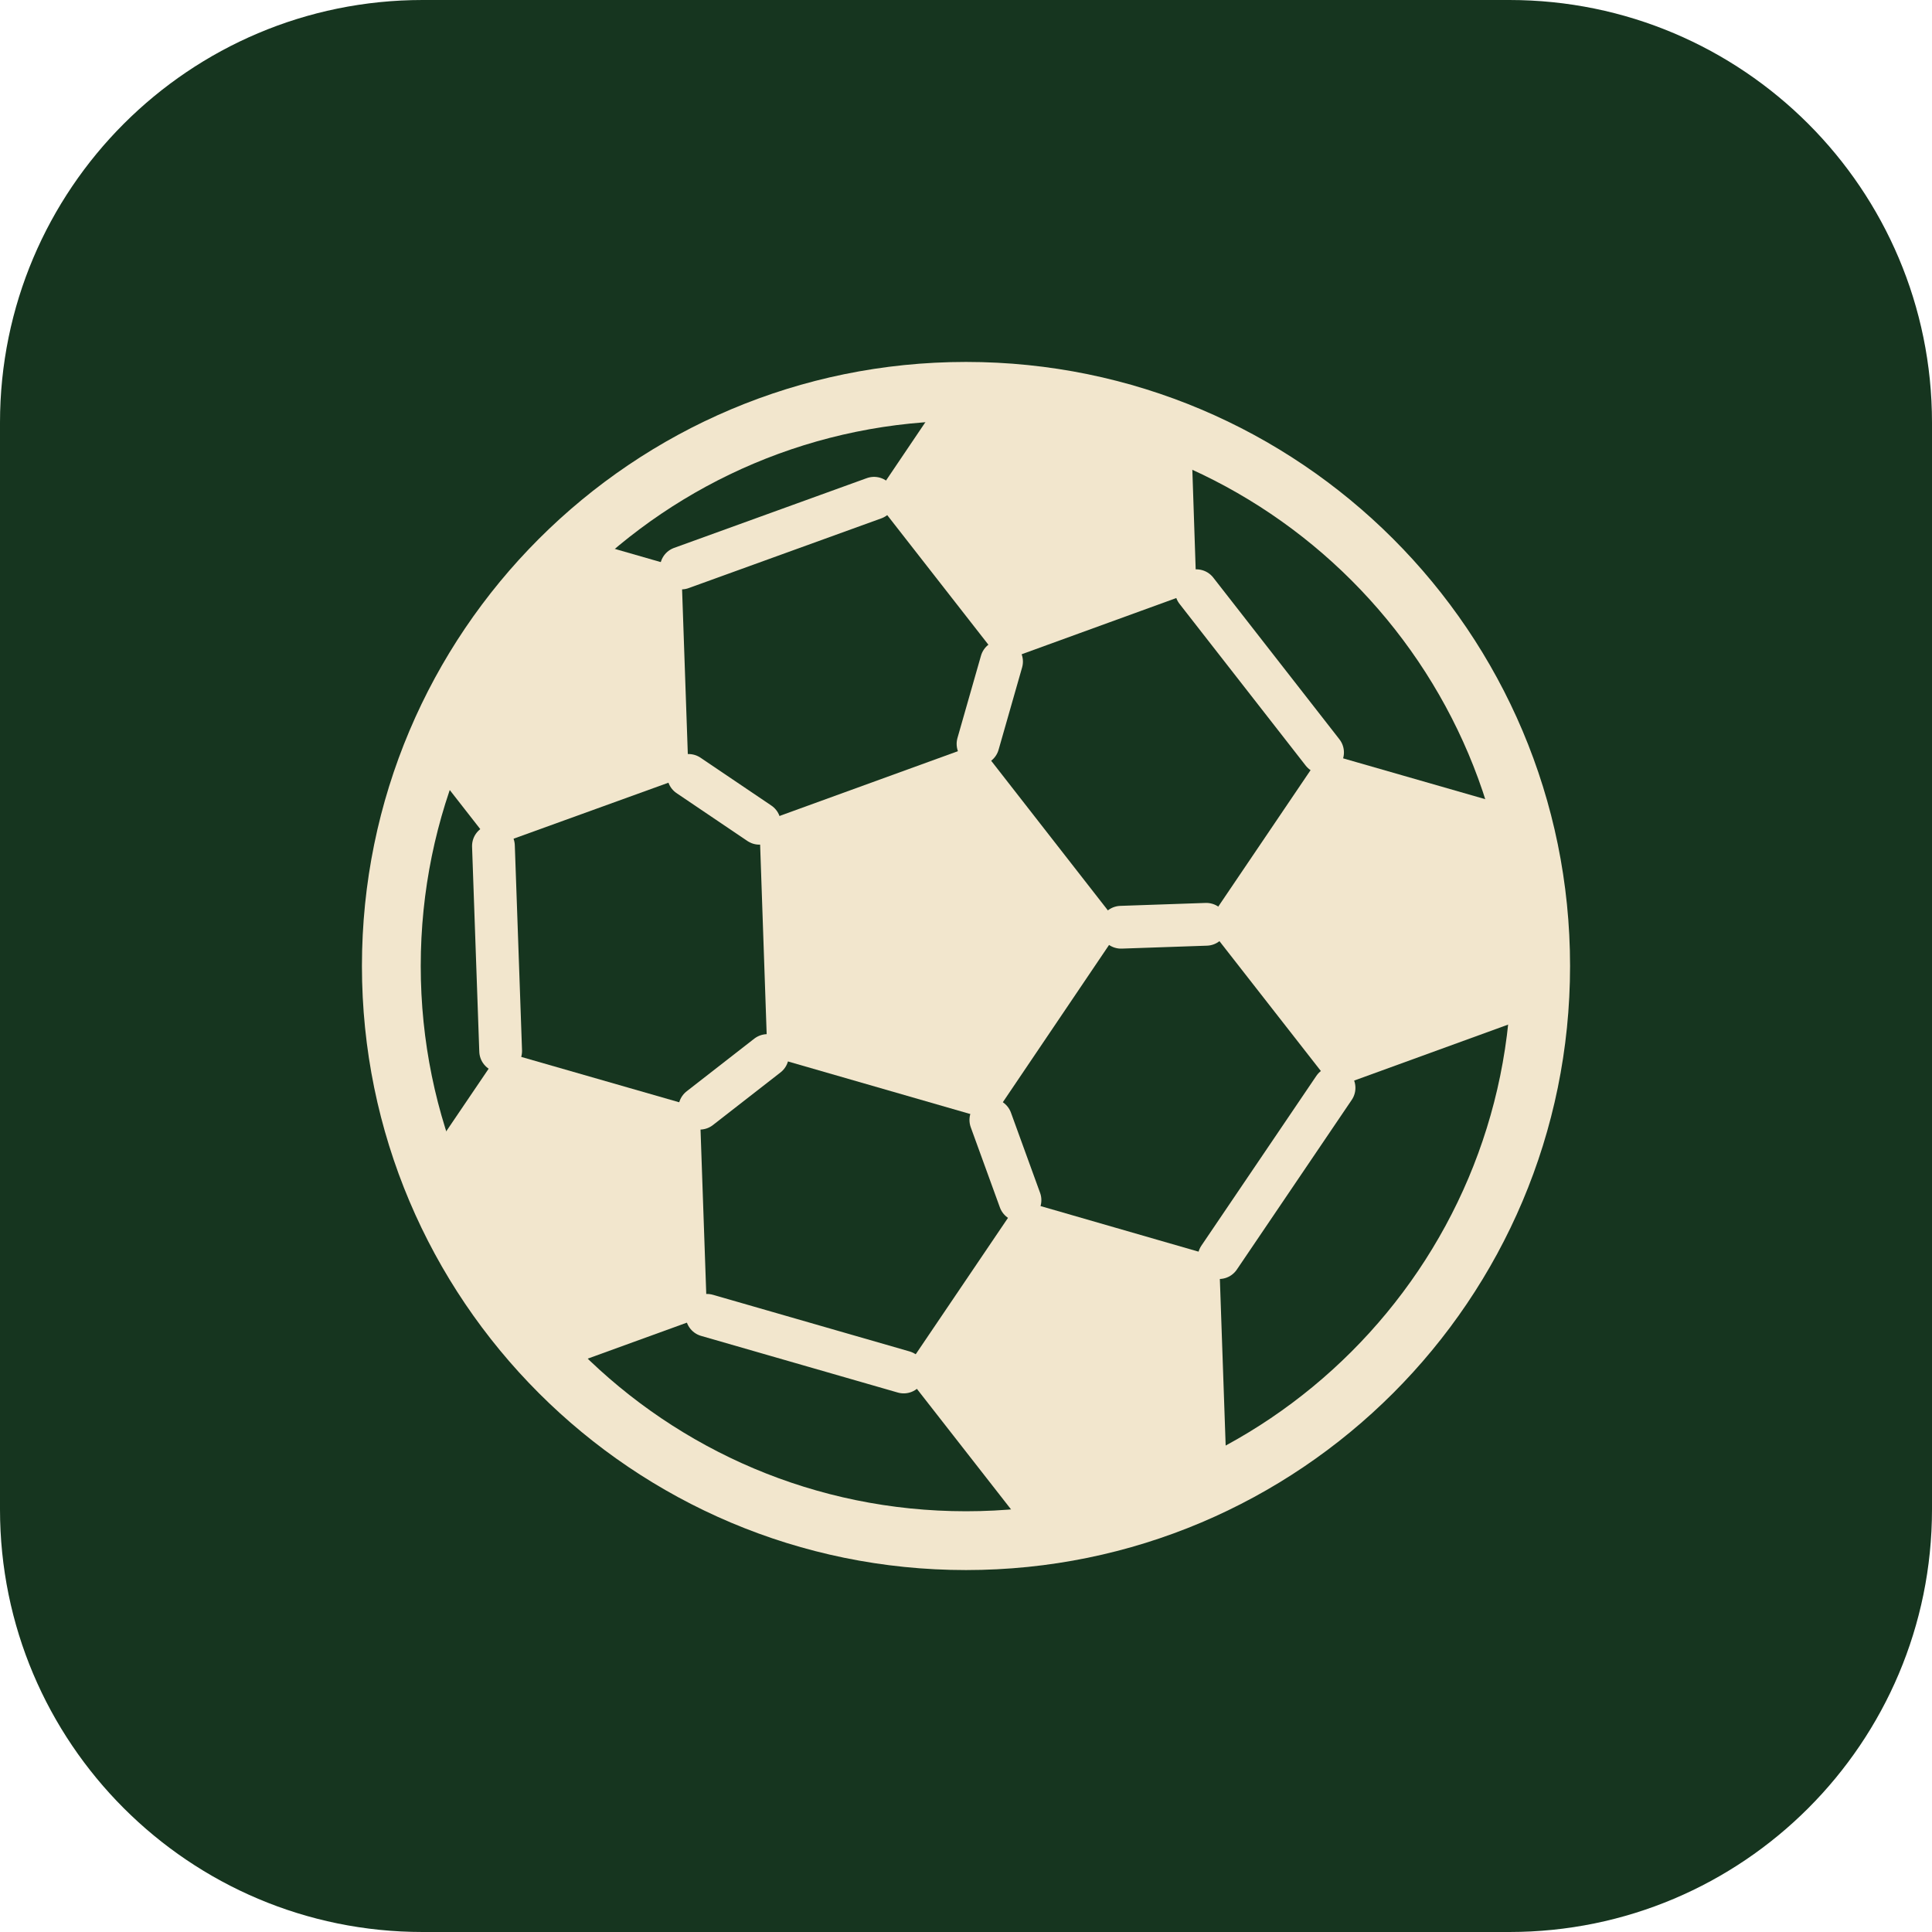
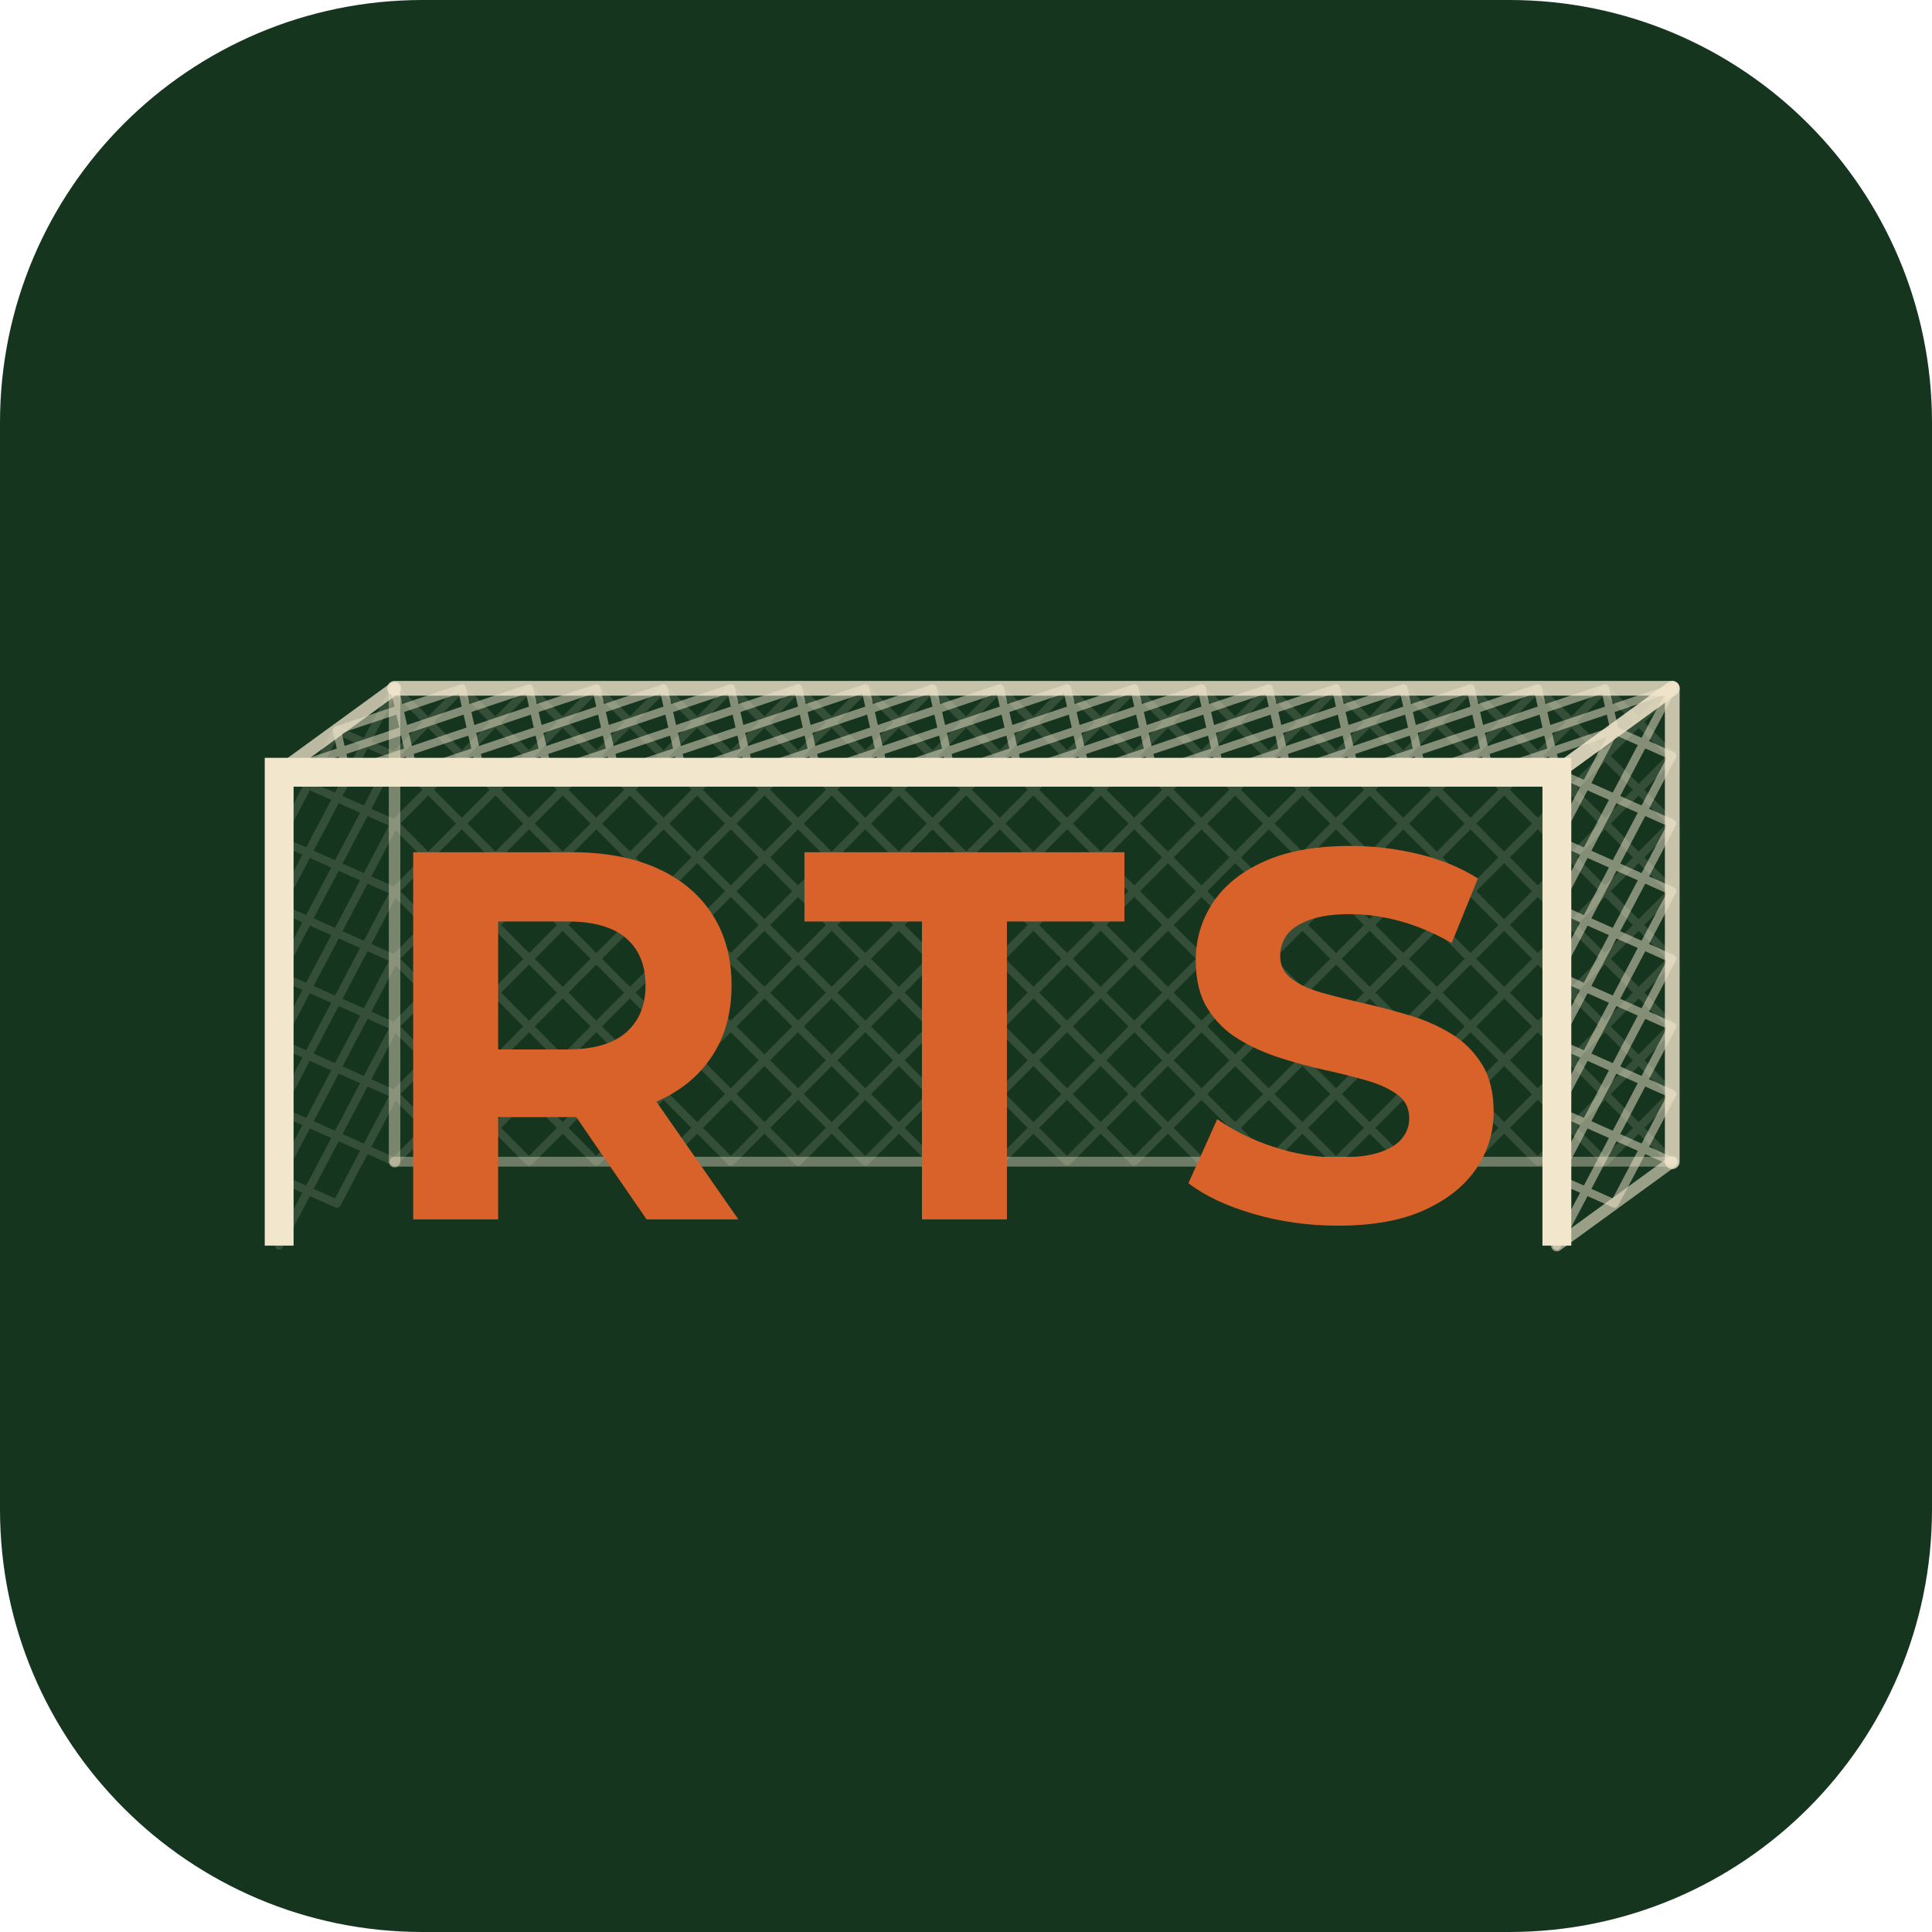
<svg xmlns="http://www.w3.org/2000/svg" viewBox="0 0 512 512" role="img" aria-label="GRSS | RTS">
  <rect width="512" height="512" rx="112" fill="#16351f" />
-   <g transform="translate(86 86) scale(7.0833)">
-     <defs>
-       <clipPath id="i">
-         <circle cx="24" cy="24" r="21.5" />
-       </clipPath>
-     </defs>
-     <g clip-path="url(#i)">
-       <path d="M25.33 12.61L20.56 6.50L24.90 0.07L32.36 2.21L32.62 9.96ZM32.99 22.44L37.34 16.01L44.79 18.15L45.06 25.91L37.77 28.56ZM26.02 32.76L33.47 34.91L33.74 42.66L26.45 45.31L21.67 39.19ZM14.04 29.32L14.31 37.07L7.01 39.72L2.24 33.60L6.59 27.18ZM13.62 16.87L6.32 19.51L1.55 13.40L5.90 6.97L13.35 9.11Z" fill="#f2e6cd" />
-       <path d="M24.45 15.69L25.33 12.61M29.80 22.55L32.99 22.44M24.93 29.76L26.02 32.76M16.57 27.35L14.04 29.32M16.27 18.66L13.62 16.87M32.62 9.96L37.34 16.01M37.77 28.56L33.47 34.91M21.67 39.19L14.31 37.07M6.59 27.18L6.32 19.51M13.35 9.11L20.56 6.50" stroke="#f2e6cd" stroke-width="1.6" stroke-linecap="round" fill="none" />
-     </g>
-     <path d="M24.45 15.69L29.80 22.55L24.93 29.76L16.57 27.35L16.27 18.66Z" fill="#f2e6cd" />
-     <circle cx="24" cy="24" r="21.5" fill="none" stroke="#f2e6cd" stroke-width="2.2" />
+   <g transform="translate(70.16 184.15) scale(1.39)">
+     <path d="M24.75 76.11L37.57 89M37.57 -1.25L24.75 11.64M24.75 63.21L50.39 89M50.39 -1.25L24.75 24.54M24.75 50.32L63.21 89M63.21 -1.25L24.75 37.43M24.75 37.43L76.03 89M76.03 -1.25L24.75 50.32M24.75 24.54L88.86 89M88.86 -1.25L24.75 63.21M24.75 11.64L101.68 89M101.68 -1.25L24.75 76.11M24.75 -1.25L114.5 89M114.5 -1.25L24.75 89M37.57 -1.25L127.32 89M127.32 -1.25L37.57 89M50.39 -1.25L140.14 89M140.14 -1.25L50.39 89M63.21 -1.25L152.96 89M152.96 -1.25L63.21 89M76.03 -1.25L165.78 89M165.78 -1.25L76.03 89M88.86 -1.25L178.6 89M178.6 -1.25L88.86 89M101.68 -1.25L191.42 89M191.42 -1.25L101.68 89M114.5 -1.25L204.24 89M204.24 -1.25L114.5 89M127.32 -1.25L217.07 89M217.07 -1.25L127.32 89M140.14 -1.25L229.89 89M229.89 -1.25L140.14 89M152.96 -1.25L242.71 89M242.71 -1.25L152.96 89M165.78 -1.25L255.53 89M255.53 -1.25L165.78 89M178.6 -1.25L268.35 89M268.35 -1.25L178.6 89M191.42 -1.25L268.35 76.11M268.35 11.64L191.42 89M204.24 -1.25L268.35 63.21M268.35 24.54L204.24 89M217.07 -1.25L268.35 50.32M268.35 37.43L217.07 89M229.89 -1.25L268.35 37.43M268.35 50.32L229.89 89M242.71 -1.25L268.35 24.54M268.35 63.21L242.71 89M255.53 -1.25L268.35 11.64M268.35 76.11L255.53 89M13.75 6.75L24.75 11.64M2.75 27.64L13.75 6.75M2.75 14.75L24.75 24.54M2.75 40.54L24.75 -1.25M2.75 27.64L24.75 37.43M2.75 53.43L24.75 11.64M2.75 40.54L24.75 50.32M2.75 66.32L24.75 24.54M2.75 53.43L24.75 63.21M2.75 79.21L24.75 37.43M2.75 66.32L24.75 76.11M2.75 92.11L24.75 50.32M2.75 79.21L24.75 89M2.75 105L24.75 63.21M2.75 92.11L13.75 97M13.75 97L24.75 76.11" fill="none" stroke="#f2e6cd" stroke-width="1.56" stroke-linecap="round" opacity="0.14" />
+     <path d="M13.75 6.75L37.57 -1.25M15.57 14.75L13.75 6.75M2.75 14.75L50.39 -1.25M28.39 14.75L24.75 -1.25M15.57 14.75L63.21 -1.25M41.21 14.75L37.57 -1.25M28.39 14.75L76.03 -1.25M54.03 14.75L50.39 -1.25M41.21 14.75L88.86 -1.25M66.86 14.75L63.21 -1.25M54.03 14.75L101.68 -1.25M79.68 14.75L76.03 -1.25M66.86 14.75L114.5 -1.25M92.5 14.75L88.86 -1.25M79.68 14.75L127.32 -1.25M105.32 14.75L101.68 -1.25M92.5 14.75L140.14 -1.25M118.14 14.75L114.5 -1.25M105.32 14.75L152.96 -1.25M130.96 14.75L127.32 -1.25M118.14 14.75L165.78 -1.25M143.78 14.75L140.14 -1.25M130.96 14.75L178.6 -1.25M156.6 14.75L152.96 -1.25M143.78 14.75L191.42 -1.25M169.42 14.75L165.78 -1.25M156.6 14.75L204.24 -1.25M182.24 14.75L178.6 -1.25M169.42 14.75L217.07 -1.25M195.07 14.75L191.42 -1.25M182.24 14.75L229.89 -1.25M207.89 14.75L204.24 -1.25M195.07 14.75L242.71 -1.25M220.71 14.75L217.07 -1.25M207.89 14.75L255.53 -1.25M233.53 14.75L229.89 -1.25M220.71 14.75L268.35 -1.25M246.35 14.75L242.71 -1.25M233.53 14.75L257.35 6.75M257.35 6.75L255.53 -1.25M257.35 6.75L268.35 11.64M246.35 27.64L257.35 6.75M246.35 14.75L268.35 24.54M246.35 40.54L268.35 -1.25M246.35 27.64L268.35 37.43M246.35 53.43L268.35 11.64M246.35 40.54L268.35 50.32M246.35 66.32L268.35 24.54M246.35 53.43L268.35 63.21M246.35 79.21L268.35 37.43M246.35 66.32L268.35 76.11M246.35 92.11L268.35 50.32M246.35 79.21L268.35 89M246.35 105L268.35 63.21M246.35 92.11L257.35 97M257.35 97L268.35 76.11" fill="none" stroke="#f2e6cd" stroke-width="1.56" stroke-linecap="round" opacity="0.5" />
+     <path d="M24.75 -1.25L268.35 -1.25M268.35 -1.25L268.35 89" fill="none" stroke="#f2e6cd" stroke-width="2.81" stroke-linecap="round" opacity="0.8" />
+     <path d="M24.75 -1.25L24.75 89" fill="none" stroke="#f2e6cd" stroke-width="2.19" stroke-linecap="round" opacity="0.45" />
+     <path d="M2.75 14.75L24.75 -1.25" fill="none" stroke="#f2e6cd" stroke-width="2.5" stroke-linecap="round" opacity="0.75" />
+     <path d="M246.35 14.75L268.35 -1.25" fill="none" stroke="#f2e6cd" stroke-width="2.81" stroke-linecap="round" opacity="0.85" />
+     <path d="M246.35 105L268.35 89" fill="none" stroke="#f2e6cd" stroke-width="2.19" stroke-linecap="round" opacity="0.6" />
+     <path d="M24.75 89L268.35 89" fill="none" stroke="#f2e6cd" stroke-width="1.88" stroke-linecap="round" opacity="0.4" />
+     <path d="M2.75 105V14.75H246.35V105" fill="none" stroke="#f2e6cd" stroke-width="5.5" stroke-linecap="butt" stroke-linejoin="miter" />
+     <path d="M44.50 100L28.30 100L28.30 30L58.60 30Q68 30 74.80 33.05Q81.60 36.10 85.30 41.80Q89 47.50 89 55.40L89 55.40Q89 63.20 85.30 68.85Q81.60 74.50 74.80 77.50L74.80 77.50Q74.70 77.50 74.70 77.60L74.70 77.60L90.30 100L72.80 100L59.40 80.50Q59 80.50 58.60 80.50L58.60 80.50L44.50 80.50L44.50 100ZM44.50 43.20L44.50 67.60L57.70 67.60Q65.20 67.60 68.90 64.35Q72.60 61.10 72.60 55.40L72.60 55.40Q72.60 49.60 68.90 46.40Q65.20 43.20 57.70 43.20L57.70 43.20L44.50 43.20ZM141.50 100L125.30 100L125.30 43.20L102.90 43.20L102.90 30L163.90 30L163.90 43.20L141.50 43.20L141.50 100ZM204.60 101.20L204.60 101.20Q196.20 101.20 188.50 98.95Q180.80 96.70 176.10 93.10L176.10 93.10L181.60 80.90Q186.10 84.10 192.25 86.15Q198.40 88.20 204.70 88.20L204.70 88.20Q209.50 88.20 212.45 87.25Q215.40 86.30 216.80 84.60Q218.20 82.90 218.20 80.70L218.20 80.70Q218.20 77.90 216 76.25Q213.80 74.60 210.20 73.55Q206.60 72.50 202.25 71.55Q197.90 70.60 193.55 69.20Q189.20 67.80 185.60 65.60Q182 63.40 179.75 59.80Q177.50 56.20 177.50 50.60L177.50 50.60Q177.50 44.60 180.75 39.65Q184 34.70 190.55 31.75Q197.10 28.80 207 28.80L207 28.80Q213.60 28.80 220 30.35Q226.40 31.90 231.30 35L231.30 35L226.30 47.30Q221.40 44.50 216.50 43.15Q211.60 41.80 206.90 41.80L206.90 41.80Q202.20 41.80 199.20 42.90Q196.20 44 194.90 45.75Q193.60 47.50 193.60 49.80L193.60 49.80Q193.60 52.50 195.80 54.15Q198 55.80 201.60 56.80Q205.20 57.80 209.55 58.80Q213.90 59.80 218.25 61.10Q222.60 62.40 226.20 64.60Q229.80 66.80 232.05 70.40Q234.30 74 234.30 79.50L234.30 79.50Q234.30 85.40 231 90.30Q227.70 95.20 221.15 98.20Q214.60 101.20 204.60 101.20Z" fill="#d9622b" />
  </g>
</svg>
